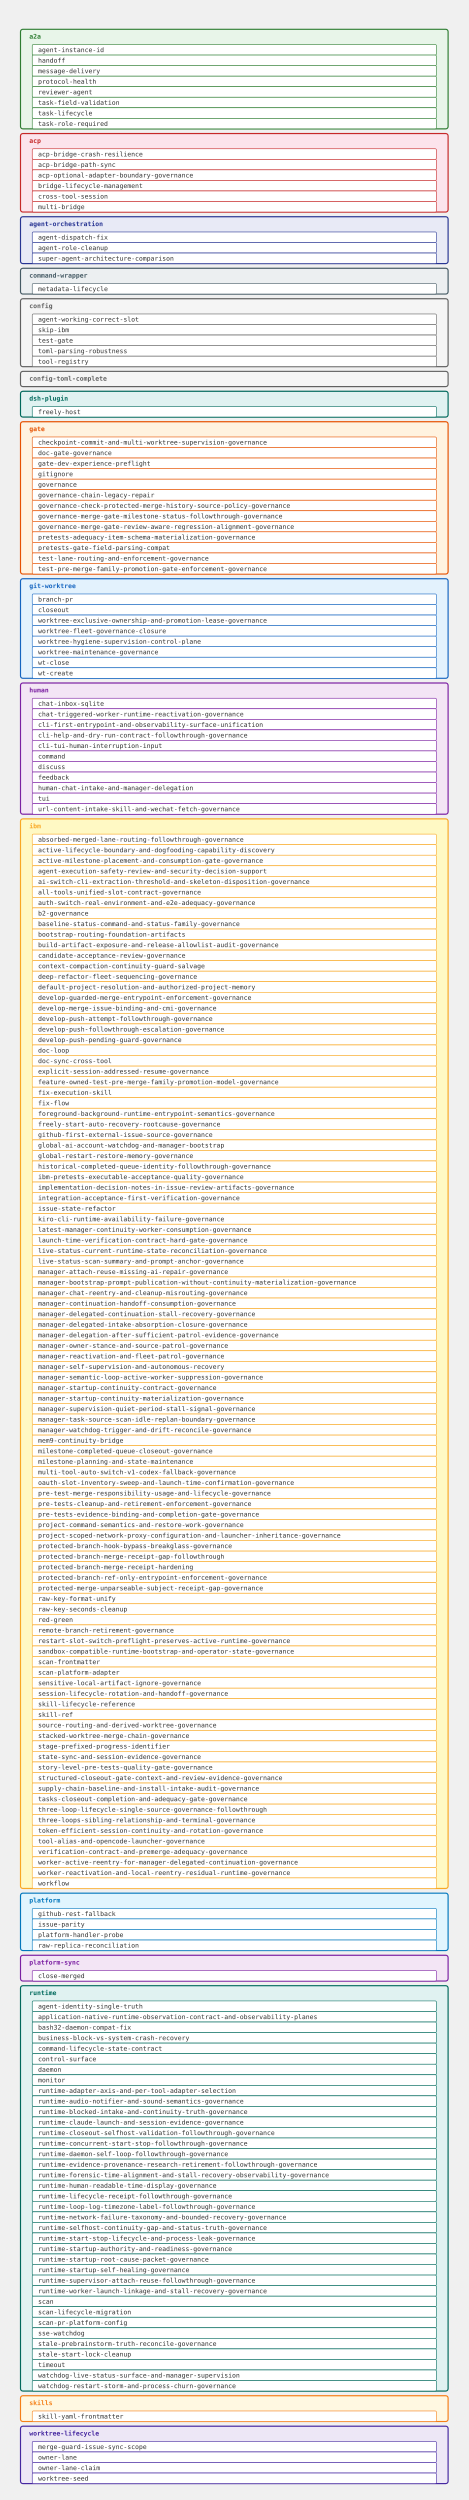
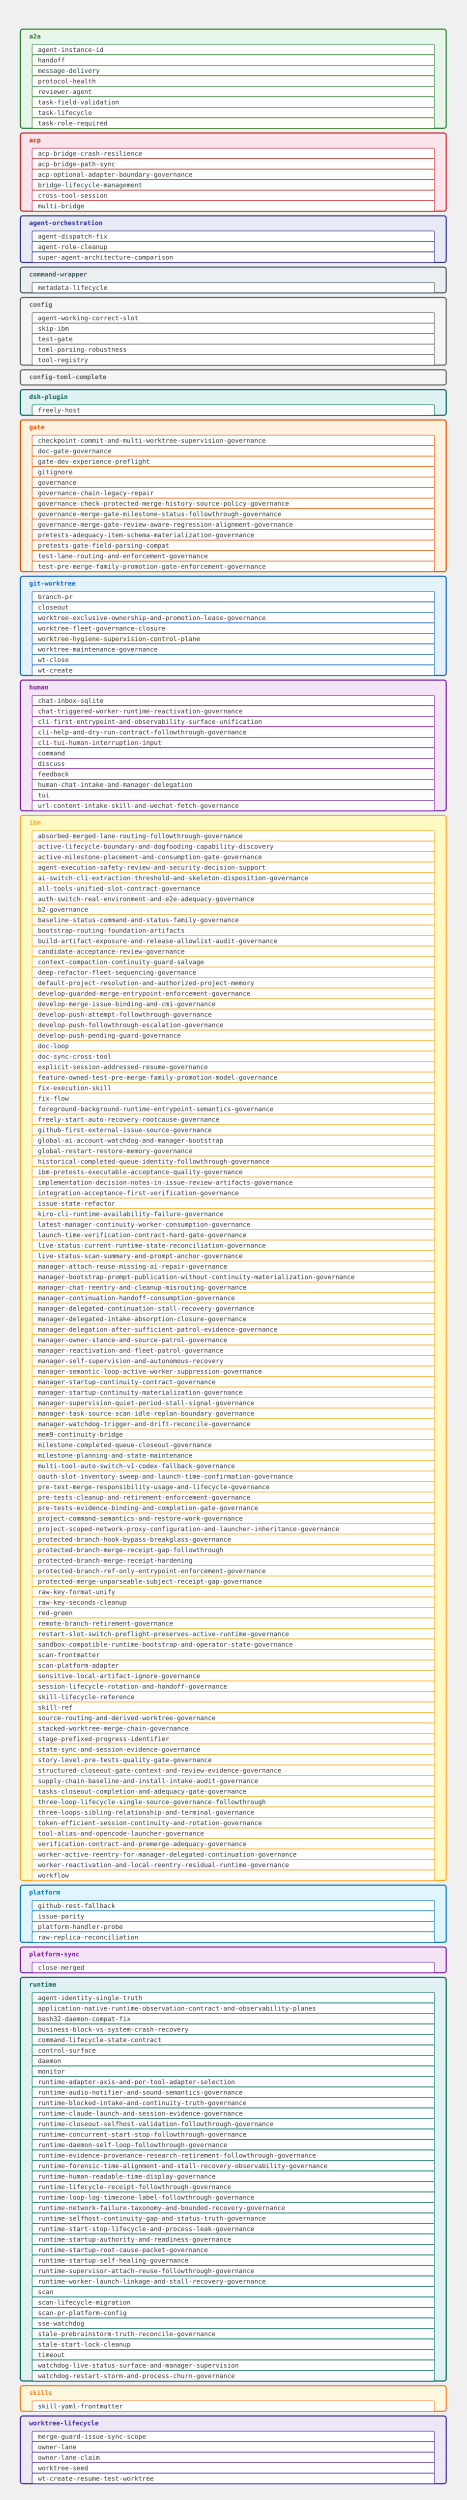
- <svg xmlns="http://www.w3.org/2000/svg" viewBox="0 0 800 4268" width="800">
+ <svg xmlns="http://www.w3.org/2000/svg" viewBox="0 0 800 4286" width="800">
  <style>text { font-family: monospace; font-size: 11px; }</style>
  <rect id="epic-a2a" x="35" y="50" width="730" height="170" fill="#e8f5e9" stroke="#2e7d32" stroke-width="2" rx="4" />
  <text x="50" y="66" font-size="14" font-weight="bold" fill="#2e7d32">a2a</text>
  <rect id="story-agent-instance-id" x="55" y="76" width="690" height="18" fill="#fff" stroke="#2e7d32" stroke-width="1" rx="2" />
  <text x="65" y="89" fill="#333">agent-instance-id</text>
  <rect id="story-handoff" x="55" y="94" width="690" height="18" fill="#fff" stroke="#2e7d32" stroke-width="1" rx="2" />
  <text x="65" y="107" fill="#333">handoff</text>
  <rect id="story-message-delivery" x="55" y="112" width="690" height="18" fill="#fff" stroke="#2e7d32" stroke-width="1" rx="2" />
  <text x="65" y="125" fill="#333">message-delivery</text>
  <rect id="story-protocol-health" x="55" y="130" width="690" height="18" fill="#fff" stroke="#2e7d32" stroke-width="1" rx="2" />
  <text x="65" y="143" fill="#333">protocol-health</text>
  <rect id="story-reviewer-agent" x="55" y="148" width="690" height="18" fill="#fff" stroke="#2e7d32" stroke-width="1" rx="2" />
  <text x="65" y="161" fill="#333">reviewer-agent</text>
  <rect id="story-task-field-validation" x="55" y="166" width="690" height="18" fill="#fff" stroke="#2e7d32" stroke-width="1" rx="2" />
  <text x="65" y="179" fill="#333">task-field-validation</text>
  <rect id="story-task-lifecycle" x="55" y="184" width="690" height="18" fill="#fff" stroke="#2e7d32" stroke-width="1" rx="2" />
  <text x="65" y="197" fill="#333">task-lifecycle</text>
  <rect id="story-task-role-required" x="55" y="202" width="690" height="18" fill="#fff" stroke="#2e7d32" stroke-width="1" rx="2" />
  <text x="65" y="215" fill="#333">task-role-required</text>
  <rect id="epic-acp" x="35" y="228" width="730" height="134" fill="#fce4ec" stroke="#c62828" stroke-width="2" rx="4" />
  <text x="50" y="244" font-size="14" font-weight="bold" fill="#c62828">acp</text>
  <rect id="story-acp-bridge-crash-resilience" x="55" y="254" width="690" height="18" fill="#fff" stroke="#c62828" stroke-width="1" rx="2" />
  <text x="65" y="267" fill="#333">acp-bridge-crash-resilience</text>
  <rect id="story-acp-bridge-path-sync" x="55" y="272" width="690" height="18" fill="#fff" stroke="#c62828" stroke-width="1" rx="2" />
  <text x="65" y="285" fill="#333">acp-bridge-path-sync</text>
  <rect id="story-acp-optional-adapter-boundary-governance" x="55" y="290" width="690" height="18" fill="#fff" stroke="#c62828" stroke-width="1" rx="2" />
  <text x="65" y="303" fill="#333">acp-optional-adapter-boundary-governance</text>
  <rect id="story-bridge-lifecycle-management" x="55" y="308" width="690" height="18" fill="#fff" stroke="#c62828" stroke-width="1" rx="2" />
  <text x="65" y="321" fill="#333">bridge-lifecycle-management</text>
  <rect id="story-cross-tool-session" x="55" y="326" width="690" height="18" fill="#fff" stroke="#c62828" stroke-width="1" rx="2" />
  <text x="65" y="339" fill="#333">cross-tool-session</text>
  <rect id="story-multi-bridge" x="55" y="344" width="690" height="18" fill="#fff" stroke="#c62828" stroke-width="1" rx="2" />
  <text x="65" y="357" fill="#333">multi-bridge</text>
  <rect id="epic-agent-orchestration" x="35" y="370" width="730" height="80" fill="#e8eaf6" stroke="#283593" stroke-width="2" rx="4" />
  <text x="50" y="386" font-size="14" font-weight="bold" fill="#283593">agent-orchestration</text>
  <rect id="story-agent-dispatch-fix" x="55" y="396" width="690" height="18" fill="#fff" stroke="#283593" stroke-width="1" rx="2" />
  <text x="65" y="409" fill="#333">agent-dispatch-fix</text>
  <rect id="story-agent-role-cleanup" x="55" y="414" width="690" height="18" fill="#fff" stroke="#283593" stroke-width="1" rx="2" />
  <text x="65" y="427" fill="#333">agent-role-cleanup</text>
  <rect id="story-super-agent-architecture-comparison" x="55" y="432" width="690" height="18" fill="#fff" stroke="#283593" stroke-width="1" rx="2" />
  <text x="65" y="445" fill="#333">super-agent-architecture-comparison</text>
  <rect id="epic-command-wrapper" x="35" y="458" width="730" height="44" fill="#eceff1" stroke="#455a64" stroke-width="2" rx="4" />
  <text x="50" y="474" font-size="14" font-weight="bold" fill="#455a64">command-wrapper</text>
  <rect id="story-metadata-lifecycle" x="55" y="484" width="690" height="18" fill="#fff" stroke="#455a64" stroke-width="1" rx="2" />
  <text x="65" y="497" fill="#333">metadata-lifecycle</text>
  <rect id="epic-config" x="35" y="510" width="730" height="116" fill="#f5f5f5" stroke="#616161" stroke-width="2" rx="4" />
  <text x="50" y="526" font-size="14" font-weight="bold" fill="#616161">config</text>
  <rect id="story-agent-working-correct-slot" x="55" y="536" width="690" height="18" fill="#fff" stroke="#616161" stroke-width="1" rx="2" />
  <text x="65" y="549" fill="#333">agent-working-correct-slot</text>
  <rect id="story-skip-ibm" x="55" y="554" width="690" height="18" fill="#fff" stroke="#616161" stroke-width="1" rx="2" />
  <text x="65" y="567" fill="#333">skip-ibm</text>
  <rect id="story-test-gate" x="55" y="572" width="690" height="18" fill="#fff" stroke="#616161" stroke-width="1" rx="2" />
  <text x="65" y="585" fill="#333">test-gate</text>
  <rect id="story-toml-parsing-robustness" x="55" y="590" width="690" height="18" fill="#fff" stroke="#616161" stroke-width="1" rx="2" />
  <text x="65" y="603" fill="#333">toml-parsing-robustness</text>
  <rect id="story-tool-registry" x="55" y="608" width="690" height="18" fill="#fff" stroke="#616161" stroke-width="1" rx="2" />
  <text x="65" y="621" fill="#333">tool-registry</text>
  <rect id="epic-config-toml-complete" x="35" y="634" width="730" height="26" fill="#f5f5f5" stroke="#616161" stroke-width="2" rx="4" />
  <text x="50" y="650" font-size="14" font-weight="bold" fill="#616161">config-toml-complete</text>
  <rect id="epic-dsh-plugin" x="35" y="668" width="730" height="44" fill="#e0f2f1" stroke="#00695c" stroke-width="2" rx="4" />
  <text x="50" y="684" font-size="14" font-weight="bold" fill="#00695c">dsh-plugin</text>
  <rect id="story-freely-host" x="55" y="694" width="690" height="18" fill="#fff" stroke="#00695c" stroke-width="1" rx="2" />
  <text x="65" y="707" fill="#333">freely-host</text>
  <rect id="epic-gate" x="35" y="720" width="730" height="260" fill="#fff3e0" stroke="#e65100" stroke-width="2" rx="4" />
  <text x="50" y="736" font-size="14" font-weight="bold" fill="#e65100">gate</text>
  <rect id="story-checkpoint-commit-and-multi-worktree-supervision-governance" x="55" y="746" width="690" height="18" fill="#fff" stroke="#e65100" stroke-width="1" rx="2" />
  <text x="65" y="759" fill="#333">checkpoint-commit-and-multi-worktree-supervision-governance</text>
  <rect id="story-doc-gate-governance" x="55" y="764" width="690" height="18" fill="#fff" stroke="#e65100" stroke-width="1" rx="2" />
  <text x="65" y="777" fill="#333">doc-gate-governance</text>
  <rect id="story-gate-dev-experience-preflight" x="55" y="782" width="690" height="18" fill="#fff" stroke="#e65100" stroke-width="1" rx="2" />
  <text x="65" y="795" fill="#333">gate-dev-experience-preflight</text>
  <rect id="story-gitignore" x="55" y="800" width="690" height="18" fill="#fff" stroke="#e65100" stroke-width="1" rx="2" />
  <text x="65" y="813" fill="#333">gitignore</text>
  <rect id="story-governance" x="55" y="818" width="690" height="18" fill="#fff" stroke="#e65100" stroke-width="1" rx="2" />
  <text x="65" y="831" fill="#333">governance</text>
  <rect id="story-governance-chain-legacy-repair" x="55" y="836" width="690" height="18" fill="#fff" stroke="#e65100" stroke-width="1" rx="2" />
  <text x="65" y="849" fill="#333">governance-chain-legacy-repair</text>
  <rect id="story-governance-check-protected-merge-history-source-policy-governance" x="55" y="854" width="690" height="18" fill="#fff" stroke="#e65100" stroke-width="1" rx="2" />
  <text x="65" y="867" fill="#333">governance-check-protected-merge-history-source-policy-governance</text>
  <rect id="story-governance-merge-gate-milestone-status-followthrough-governance" x="55" y="872" width="690" height="18" fill="#fff" stroke="#e65100" stroke-width="1" rx="2" />
  <text x="65" y="885" fill="#333">governance-merge-gate-milestone-status-followthrough-governance</text>
  <rect id="story-governance-merge-gate-review-aware-regression-alignment-governance" x="55" y="890" width="690" height="18" fill="#fff" stroke="#e65100" stroke-width="1" rx="2" />
  <text x="65" y="903" fill="#333">governance-merge-gate-review-aware-regression-alignment-governance</text>
  <rect id="story-pretests-adequacy-item-schema-materialization-governance" x="55" y="908" width="690" height="18" fill="#fff" stroke="#e65100" stroke-width="1" rx="2" />
  <text x="65" y="921" fill="#333">pretests-adequacy-item-schema-materialization-governance</text>
  <rect id="story-pretests-gate-field-parsing-compat" x="55" y="926" width="690" height="18" fill="#fff" stroke="#e65100" stroke-width="1" rx="2" />
  <text x="65" y="939" fill="#333">pretests-gate-field-parsing-compat</text>
  <rect id="story-test-lane-routing-and-enforcement-governance" x="55" y="944" width="690" height="18" fill="#fff" stroke="#e65100" stroke-width="1" rx="2" />
  <text x="65" y="957" fill="#333">test-lane-routing-and-enforcement-governance</text>
  <rect id="story-test-pre-merge-family-promotion-gate-enforcement-governance" x="55" y="962" width="690" height="18" fill="#fff" stroke="#e65100" stroke-width="1" rx="2" />
  <text x="65" y="975" fill="#333">test-pre-merge-family-promotion-gate-enforcement-governance</text>
  <rect id="epic-git-worktree" x="35" y="988" width="730" height="170" fill="#e3f2fd" stroke="#1565c0" stroke-width="2" rx="4" />
  <text x="50" y="1004" font-size="14" font-weight="bold" fill="#1565c0">git-worktree</text>
  <rect id="story-branch-pr" x="55" y="1014" width="690" height="18" fill="#fff" stroke="#1565c0" stroke-width="1" rx="2" />
  <text x="65" y="1027" fill="#333">branch-pr</text>
  <rect id="story-closeout" x="55" y="1032" width="690" height="18" fill="#fff" stroke="#1565c0" stroke-width="1" rx="2" />
  <text x="65" y="1045" fill="#333">closeout</text>
  <rect id="story-worktree-exclusive-ownership-and-promotion-lease-governance" x="55" y="1050" width="690" height="18" fill="#fff" stroke="#1565c0" stroke-width="1" rx="2" />
  <text x="65" y="1063" fill="#333">worktree-exclusive-ownership-and-promotion-lease-governance</text>
  <rect id="story-worktree-fleet-governance-closure" x="55" y="1068" width="690" height="18" fill="#fff" stroke="#1565c0" stroke-width="1" rx="2" />
  <text x="65" y="1081" fill="#333">worktree-fleet-governance-closure</text>
  <rect id="story-worktree-hygiene-supervision-control-plane" x="55" y="1086" width="690" height="18" fill="#fff" stroke="#1565c0" stroke-width="1" rx="2" />
  <text x="65" y="1099" fill="#333">worktree-hygiene-supervision-control-plane</text>
  <rect id="story-worktree-maintenance-governance" x="55" y="1104" width="690" height="18" fill="#fff" stroke="#1565c0" stroke-width="1" rx="2" />
  <text x="65" y="1117" fill="#333">worktree-maintenance-governance</text>
  <rect id="story-wt-close" x="55" y="1122" width="690" height="18" fill="#fff" stroke="#1565c0" stroke-width="1" rx="2" />
  <text x="65" y="1135" fill="#333">wt-close</text>
  <rect id="story-wt-create" x="55" y="1140" width="690" height="18" fill="#fff" stroke="#1565c0" stroke-width="1" rx="2" />
  <text x="65" y="1153" fill="#333">wt-create</text>
  <rect id="epic-human" x="35" y="1166" width="730" height="224" fill="#f3e5f5" stroke="#7b1fa2" stroke-width="2" rx="4" />
  <text x="50" y="1182" font-size="14" font-weight="bold" fill="#7b1fa2">human</text>
  <rect id="story-chat-inbox-sqlite" x="55" y="1192" width="690" height="18" fill="#fff" stroke="#7b1fa2" stroke-width="1" rx="2" />
  <text x="65" y="1205" fill="#333">chat-inbox-sqlite</text>
  <rect id="story-chat-triggered-worker-runtime-reactivation-governance" x="55" y="1210" width="690" height="18" fill="#fff" stroke="#7b1fa2" stroke-width="1" rx="2" />
  <text x="65" y="1223" fill="#333">chat-triggered-worker-runtime-reactivation-governance</text>
  <rect id="story-cli-first-entrypoint-and-observability-surface-unification" x="55" y="1228" width="690" height="18" fill="#fff" stroke="#7b1fa2" stroke-width="1" rx="2" />
  <text x="65" y="1241" fill="#333">cli-first-entrypoint-and-observability-surface-unification</text>
  <rect id="story-cli-help-and-dry-run-contract-followthrough-governance" x="55" y="1246" width="690" height="18" fill="#fff" stroke="#7b1fa2" stroke-width="1" rx="2" />
  <text x="65" y="1259" fill="#333">cli-help-and-dry-run-contract-followthrough-governance</text>
  <rect id="story-cli-tui-human-interruption-input" x="55" y="1264" width="690" height="18" fill="#fff" stroke="#7b1fa2" stroke-width="1" rx="2" />
  <text x="65" y="1277" fill="#333">cli-tui-human-interruption-input</text>
  <rect id="story-command" x="55" y="1282" width="690" height="18" fill="#fff" stroke="#7b1fa2" stroke-width="1" rx="2" />
  <text x="65" y="1295" fill="#333">command</text>
  <rect id="story-discuss" x="55" y="1300" width="690" height="18" fill="#fff" stroke="#7b1fa2" stroke-width="1" rx="2" />
  <text x="65" y="1313" fill="#333">discuss</text>
  <rect id="story-feedback" x="55" y="1318" width="690" height="18" fill="#fff" stroke="#7b1fa2" stroke-width="1" rx="2" />
  <text x="65" y="1331" fill="#333">feedback</text>
  <rect id="story-human-chat-intake-and-manager-delegation" x="55" y="1336" width="690" height="18" fill="#fff" stroke="#7b1fa2" stroke-width="1" rx="2" />
  <text x="65" y="1349" fill="#333">human-chat-intake-and-manager-delegation</text>
  <rect id="story-tui" x="55" y="1354" width="690" height="18" fill="#fff" stroke="#7b1fa2" stroke-width="1" rx="2" />
  <text x="65" y="1367" fill="#333">tui</text>
  <rect id="story-url-content-intake-skill-and-wechat-fetch-governance" x="55" y="1372" width="690" height="18" fill="#fff" stroke="#7b1fa2" stroke-width="1" rx="2" />
  <text x="65" y="1385" fill="#333">url-content-intake-skill-and-wechat-fetch-governance</text>
  <rect id="epic-ibm" x="35" y="1398" width="730" height="1826" fill="#fff9c4" stroke="#f9a825" stroke-width="2" rx="4" />
  <text x="50" y="1414" font-size="14" font-weight="bold" fill="#f9a825">ibm</text>
  <rect id="story-absorbed-merged-lane-routing-followthrough-governance" x="55" y="1424" width="690" height="18" fill="#fff" stroke="#f9a825" stroke-width="1" rx="2" />
  <text x="65" y="1437" fill="#333">absorbed-merged-lane-routing-followthrough-governance</text>
  <rect id="story-active-lifecycle-boundary-and-dogfooding-capability-discovery" x="55" y="1442" width="690" height="18" fill="#fff" stroke="#f9a825" stroke-width="1" rx="2" />
  <text x="65" y="1455" fill="#333">active-lifecycle-boundary-and-dogfooding-capability-discovery</text>
  <rect id="story-active-milestone-placement-and-consumption-gate-governance" x="55" y="1460" width="690" height="18" fill="#fff" stroke="#f9a825" stroke-width="1" rx="2" />
  <text x="65" y="1473" fill="#333">active-milestone-placement-and-consumption-gate-governance</text>
  <rect id="story-agent-execution-safety-review-and-security-decision-support" x="55" y="1478" width="690" height="18" fill="#fff" stroke="#f9a825" stroke-width="1" rx="2" />
  <text x="65" y="1491" fill="#333">agent-execution-safety-review-and-security-decision-support</text>
  <rect id="story-ai-switch-cli-extraction-threshold-and-skeleton-disposition-governance" x="55" y="1496" width="690" height="18" fill="#fff" stroke="#f9a825" stroke-width="1" rx="2" />
  <text x="65" y="1509" fill="#333">ai-switch-cli-extraction-threshold-and-skeleton-disposition-governance</text>
  <rect id="story-all-tools-unified-slot-contract-governance" x="55" y="1514" width="690" height="18" fill="#fff" stroke="#f9a825" stroke-width="1" rx="2" />
  <text x="65" y="1527" fill="#333">all-tools-unified-slot-contract-governance</text>
  <rect id="story-auth-switch-real-environment-and-e2e-adequacy-governance" x="55" y="1532" width="690" height="18" fill="#fff" stroke="#f9a825" stroke-width="1" rx="2" />
  <text x="65" y="1545" fill="#333">auth-switch-real-environment-and-e2e-adequacy-governance</text>
  <rect id="story-b2-governance" x="55" y="1550" width="690" height="18" fill="#fff" stroke="#f9a825" stroke-width="1" rx="2" />
  <text x="65" y="1563" fill="#333">b2-governance</text>
  <rect id="story-baseline-status-command-and-status-family-governance" x="55" y="1568" width="690" height="18" fill="#fff" stroke="#f9a825" stroke-width="1" rx="2" />
  <text x="65" y="1581" fill="#333">baseline-status-command-and-status-family-governance</text>
  <rect id="story-bootstrap-routing-foundation-artifacts" x="55" y="1586" width="690" height="18" fill="#fff" stroke="#f9a825" stroke-width="1" rx="2" />
  <text x="65" y="1599" fill="#333">bootstrap-routing-foundation-artifacts</text>
  <rect id="story-build-artifact-exposure-and-release-allowlist-audit-governance" x="55" y="1604" width="690" height="18" fill="#fff" stroke="#f9a825" stroke-width="1" rx="2" />
  <text x="65" y="1617" fill="#333">build-artifact-exposure-and-release-allowlist-audit-governance</text>
  <rect id="story-candidate-acceptance-review-governance" x="55" y="1622" width="690" height="18" fill="#fff" stroke="#f9a825" stroke-width="1" rx="2" />
  <text x="65" y="1635" fill="#333">candidate-acceptance-review-governance</text>
  <rect id="story-context-compaction-continuity-guard-salvage" x="55" y="1640" width="690" height="18" fill="#fff" stroke="#f9a825" stroke-width="1" rx="2" />
  <text x="65" y="1653" fill="#333">context-compaction-continuity-guard-salvage</text>
  <rect id="story-deep-refactor-fleet-sequencing-governance" x="55" y="1658" width="690" height="18" fill="#fff" stroke="#f9a825" stroke-width="1" rx="2" />
  <text x="65" y="1671" fill="#333">deep-refactor-fleet-sequencing-governance</text>
  <rect id="story-default-project-resolution-and-authorized-project-memory" x="55" y="1676" width="690" height="18" fill="#fff" stroke="#f9a825" stroke-width="1" rx="2" />
  <text x="65" y="1689" fill="#333">default-project-resolution-and-authorized-project-memory</text>
  <rect id="story-develop-guarded-merge-entrypoint-enforcement-governance" x="55" y="1694" width="690" height="18" fill="#fff" stroke="#f9a825" stroke-width="1" rx="2" />
  <text x="65" y="1707" fill="#333">develop-guarded-merge-entrypoint-enforcement-governance</text>
  <rect id="story-develop-merge-issue-binding-and-cmi-governance" x="55" y="1712" width="690" height="18" fill="#fff" stroke="#f9a825" stroke-width="1" rx="2" />
  <text x="65" y="1725" fill="#333">develop-merge-issue-binding-and-cmi-governance</text>
  <rect id="story-develop-push-attempt-followthrough-governance" x="55" y="1730" width="690" height="18" fill="#fff" stroke="#f9a825" stroke-width="1" rx="2" />
  <text x="65" y="1743" fill="#333">develop-push-attempt-followthrough-governance</text>
  <rect id="story-develop-push-followthrough-escalation-governance" x="55" y="1748" width="690" height="18" fill="#fff" stroke="#f9a825" stroke-width="1" rx="2" />
  <text x="65" y="1761" fill="#333">develop-push-followthrough-escalation-governance</text>
  <rect id="story-develop-push-pending-guard-governance" x="55" y="1766" width="690" height="18" fill="#fff" stroke="#f9a825" stroke-width="1" rx="2" />
  <text x="65" y="1779" fill="#333">develop-push-pending-guard-governance</text>
  <rect id="story-doc-loop" x="55" y="1784" width="690" height="18" fill="#fff" stroke="#f9a825" stroke-width="1" rx="2" />
  <text x="65" y="1797" fill="#333">doc-loop</text>
  <rect id="story-doc-sync-cross-tool" x="55" y="1802" width="690" height="18" fill="#fff" stroke="#f9a825" stroke-width="1" rx="2" />
  <text x="65" y="1815" fill="#333">doc-sync-cross-tool</text>
  <rect id="story-explicit-session-addressed-resume-governance" x="55" y="1820" width="690" height="18" fill="#fff" stroke="#f9a825" stroke-width="1" rx="2" />
  <text x="65" y="1833" fill="#333">explicit-session-addressed-resume-governance</text>
  <rect id="story-feature-owned-test-pre-merge-family-promotion-model-governance" x="55" y="1838" width="690" height="18" fill="#fff" stroke="#f9a825" stroke-width="1" rx="2" />
  <text x="65" y="1851" fill="#333">feature-owned-test-pre-merge-family-promotion-model-governance</text>
  <rect id="story-fix-execution-skill" x="55" y="1856" width="690" height="18" fill="#fff" stroke="#f9a825" stroke-width="1" rx="2" />
  <text x="65" y="1869" fill="#333">fix-execution-skill</text>
  <rect id="story-fix-flow" x="55" y="1874" width="690" height="18" fill="#fff" stroke="#f9a825" stroke-width="1" rx="2" />
  <text x="65" y="1887" fill="#333">fix-flow</text>
  <rect id="story-foreground-background-runtime-entrypoint-semantics-governance" x="55" y="1892" width="690" height="18" fill="#fff" stroke="#f9a825" stroke-width="1" rx="2" />
  <text x="65" y="1905" fill="#333">foreground-background-runtime-entrypoint-semantics-governance</text>
  <rect id="story-freely-start-auto-recovery-rootcause-governance" x="55" y="1910" width="690" height="18" fill="#fff" stroke="#f9a825" stroke-width="1" rx="2" />
  <text x="65" y="1923" fill="#333">freely-start-auto-recovery-rootcause-governance</text>
  <rect id="story-github-first-external-issue-source-governance" x="55" y="1928" width="690" height="18" fill="#fff" stroke="#f9a825" stroke-width="1" rx="2" />
  <text x="65" y="1941" fill="#333">github-first-external-issue-source-governance</text>
  <rect id="story-global-ai-account-watchdog-and-manager-bootstrap" x="55" y="1946" width="690" height="18" fill="#fff" stroke="#f9a825" stroke-width="1" rx="2" />
  <text x="65" y="1959" fill="#333">global-ai-account-watchdog-and-manager-bootstrap</text>
  <rect id="story-global-restart-restore-memory-governance" x="55" y="1964" width="690" height="18" fill="#fff" stroke="#f9a825" stroke-width="1" rx="2" />
  <text x="65" y="1977" fill="#333">global-restart-restore-memory-governance</text>
  <rect id="story-historical-completed-queue-identity-followthrough-governance" x="55" y="1982" width="690" height="18" fill="#fff" stroke="#f9a825" stroke-width="1" rx="2" />
  <text x="65" y="1995" fill="#333">historical-completed-queue-identity-followthrough-governance</text>
  <rect id="story-ibm-pretests-executable-acceptance-quality-governance" x="55" y="2000" width="690" height="18" fill="#fff" stroke="#f9a825" stroke-width="1" rx="2" />
  <text x="65" y="2013" fill="#333">ibm-pretests-executable-acceptance-quality-governance</text>
  <rect id="story-implementation-decision-notes-in-issue-review-artifacts-governance" x="55" y="2018" width="690" height="18" fill="#fff" stroke="#f9a825" stroke-width="1" rx="2" />
  <text x="65" y="2031" fill="#333">implementation-decision-notes-in-issue-review-artifacts-governance</text>
  <rect id="story-integration-acceptance-first-verification-governance" x="55" y="2036" width="690" height="18" fill="#fff" stroke="#f9a825" stroke-width="1" rx="2" />
  <text x="65" y="2049" fill="#333">integration-acceptance-first-verification-governance</text>
  <rect id="story-issue-state-refactor" x="55" y="2054" width="690" height="18" fill="#fff" stroke="#f9a825" stroke-width="1" rx="2" />
  <text x="65" y="2067" fill="#333">issue-state-refactor</text>
  <rect id="story-kiro-cli-runtime-availability-failure-governance" x="55" y="2072" width="690" height="18" fill="#fff" stroke="#f9a825" stroke-width="1" rx="2" />
  <text x="65" y="2085" fill="#333">kiro-cli-runtime-availability-failure-governance</text>
  <rect id="story-latest-manager-continuity-worker-consumption-governance" x="55" y="2090" width="690" height="18" fill="#fff" stroke="#f9a825" stroke-width="1" rx="2" />
  <text x="65" y="2103" fill="#333">latest-manager-continuity-worker-consumption-governance</text>
  <rect id="story-launch-time-verification-contract-hard-gate-governance" x="55" y="2108" width="690" height="18" fill="#fff" stroke="#f9a825" stroke-width="1" rx="2" />
  <text x="65" y="2121" fill="#333">launch-time-verification-contract-hard-gate-governance</text>
  <rect id="story-live-status-current-runtime-state-reconciliation-governance" x="55" y="2126" width="690" height="18" fill="#fff" stroke="#f9a825" stroke-width="1" rx="2" />
  <text x="65" y="2139" fill="#333">live-status-current-runtime-state-reconciliation-governance</text>
  <rect id="story-live-status-scan-summary-and-prompt-anchor-governance" x="55" y="2144" width="690" height="18" fill="#fff" stroke="#f9a825" stroke-width="1" rx="2" />
  <text x="65" y="2157" fill="#333">live-status-scan-summary-and-prompt-anchor-governance</text>
  <rect id="story-manager-attach-reuse-missing-ai-repair-governance" x="55" y="2162" width="690" height="18" fill="#fff" stroke="#f9a825" stroke-width="1" rx="2" />
  <text x="65" y="2175" fill="#333">manager-attach-reuse-missing-ai-repair-governance</text>
  <rect id="story-manager-bootstrap-prompt-publication-without-continuity-materialization-governance" x="55" y="2180" width="690" height="18" fill="#fff" stroke="#f9a825" stroke-width="1" rx="2" />
  <text x="65" y="2193" fill="#333">manager-bootstrap-prompt-publication-without-continuity-materialization-governance</text>
  <rect id="story-manager-chat-reentry-and-cleanup-misrouting-governance" x="55" y="2198" width="690" height="18" fill="#fff" stroke="#f9a825" stroke-width="1" rx="2" />
  <text x="65" y="2211" fill="#333">manager-chat-reentry-and-cleanup-misrouting-governance</text>
  <rect id="story-manager-continuation-handoff-consumption-governance" x="55" y="2216" width="690" height="18" fill="#fff" stroke="#f9a825" stroke-width="1" rx="2" />
  <text x="65" y="2229" fill="#333">manager-continuation-handoff-consumption-governance</text>
  <rect id="story-manager-delegated-continuation-stall-recovery-governance" x="55" y="2234" width="690" height="18" fill="#fff" stroke="#f9a825" stroke-width="1" rx="2" />
  <text x="65" y="2247" fill="#333">manager-delegated-continuation-stall-recovery-governance</text>
  <rect id="story-manager-delegated-intake-absorption-closure-governance" x="55" y="2252" width="690" height="18" fill="#fff" stroke="#f9a825" stroke-width="1" rx="2" />
  <text x="65" y="2265" fill="#333">manager-delegated-intake-absorption-closure-governance</text>
  <rect id="story-manager-delegation-after-sufficient-patrol-evidence-governance" x="55" y="2270" width="690" height="18" fill="#fff" stroke="#f9a825" stroke-width="1" rx="2" />
  <text x="65" y="2283" fill="#333">manager-delegation-after-sufficient-patrol-evidence-governance</text>
  <rect id="story-manager-owner-stance-and-source-patrol-governance" x="55" y="2288" width="690" height="18" fill="#fff" stroke="#f9a825" stroke-width="1" rx="2" />
  <text x="65" y="2301" fill="#333">manager-owner-stance-and-source-patrol-governance</text>
  <rect id="story-manager-reactivation-and-fleet-patrol-governance" x="55" y="2306" width="690" height="18" fill="#fff" stroke="#f9a825" stroke-width="1" rx="2" />
  <text x="65" y="2319" fill="#333">manager-reactivation-and-fleet-patrol-governance</text>
  <rect id="story-manager-self-supervision-and-autonomous-recovery" x="55" y="2324" width="690" height="18" fill="#fff" stroke="#f9a825" stroke-width="1" rx="2" />
  <text x="65" y="2337" fill="#333">manager-self-supervision-and-autonomous-recovery</text>
  <rect id="story-manager-semantic-loop-active-worker-suppression-governance" x="55" y="2342" width="690" height="18" fill="#fff" stroke="#f9a825" stroke-width="1" rx="2" />
  <text x="65" y="2355" fill="#333">manager-semantic-loop-active-worker-suppression-governance</text>
  <rect id="story-manager-startup-continuity-contract-governance" x="55" y="2360" width="690" height="18" fill="#fff" stroke="#f9a825" stroke-width="1" rx="2" />
  <text x="65" y="2373" fill="#333">manager-startup-continuity-contract-governance</text>
  <rect id="story-manager-startup-continuity-materialization-governance" x="55" y="2378" width="690" height="18" fill="#fff" stroke="#f9a825" stroke-width="1" rx="2" />
  <text x="65" y="2391" fill="#333">manager-startup-continuity-materialization-governance</text>
  <rect id="story-manager-supervision-quiet-period-stall-signal-governance" x="55" y="2396" width="690" height="18" fill="#fff" stroke="#f9a825" stroke-width="1" rx="2" />
  <text x="65" y="2409" fill="#333">manager-supervision-quiet-period-stall-signal-governance</text>
  <rect id="story-manager-task-source-scan-idle-replan-boundary-governance" x="55" y="2414" width="690" height="18" fill="#fff" stroke="#f9a825" stroke-width="1" rx="2" />
  <text x="65" y="2427" fill="#333">manager-task-source-scan-idle-replan-boundary-governance</text>
  <rect id="story-manager-watchdog-trigger-and-drift-reconcile-governance" x="55" y="2432" width="690" height="18" fill="#fff" stroke="#f9a825" stroke-width="1" rx="2" />
  <text x="65" y="2445" fill="#333">manager-watchdog-trigger-and-drift-reconcile-governance</text>
  <rect id="story-mem9-continuity-bridge" x="55" y="2450" width="690" height="18" fill="#fff" stroke="#f9a825" stroke-width="1" rx="2" />
  <text x="65" y="2463" fill="#333">mem9-continuity-bridge</text>
  <rect id="story-milestone-completed-queue-closeout-governance" x="55" y="2468" width="690" height="18" fill="#fff" stroke="#f9a825" stroke-width="1" rx="2" />
  <text x="65" y="2481" fill="#333">milestone-completed-queue-closeout-governance</text>
  <rect id="story-milestone-planning-and-state-maintenance" x="55" y="2486" width="690" height="18" fill="#fff" stroke="#f9a825" stroke-width="1" rx="2" />
  <text x="65" y="2499" fill="#333">milestone-planning-and-state-maintenance</text>
  <rect id="story-multi-tool-auto-switch-v1-codex-fallback-governance" x="55" y="2504" width="690" height="18" fill="#fff" stroke="#f9a825" stroke-width="1" rx="2" />
  <text x="65" y="2517" fill="#333">multi-tool-auto-switch-v1-codex-fallback-governance</text>
  <rect id="story-oauth-slot-inventory-sweep-and-launch-time-confirmation-governance" x="55" y="2522" width="690" height="18" fill="#fff" stroke="#f9a825" stroke-width="1" rx="2" />
  <text x="65" y="2535" fill="#333">oauth-slot-inventory-sweep-and-launch-time-confirmation-governance</text>
  <rect id="story-pre-test-merge-responsibility-usage-and-lifecycle-governance" x="55" y="2540" width="690" height="18" fill="#fff" stroke="#f9a825" stroke-width="1" rx="2" />
  <text x="65" y="2553" fill="#333">pre-test-merge-responsibility-usage-and-lifecycle-governance</text>
  <rect id="story-pre-tests-cleanup-and-retirement-enforcement-governance" x="55" y="2558" width="690" height="18" fill="#fff" stroke="#f9a825" stroke-width="1" rx="2" />
  <text x="65" y="2571" fill="#333">pre-tests-cleanup-and-retirement-enforcement-governance</text>
  <rect id="story-pre-tests-evidence-binding-and-completion-gate-governance" x="55" y="2576" width="690" height="18" fill="#fff" stroke="#f9a825" stroke-width="1" rx="2" />
  <text x="65" y="2589" fill="#333">pre-tests-evidence-binding-and-completion-gate-governance</text>
  <rect id="story-project-command-semantics-and-restore-work-governance" x="55" y="2594" width="690" height="18" fill="#fff" stroke="#f9a825" stroke-width="1" rx="2" />
  <text x="65" y="2607" fill="#333">project-command-semantics-and-restore-work-governance</text>
  <rect id="story-project-scoped-network-proxy-configuration-and-launcher-inheritance-governance" x="55" y="2612" width="690" height="18" fill="#fff" stroke="#f9a825" stroke-width="1" rx="2" />
  <text x="65" y="2625" fill="#333">project-scoped-network-proxy-configuration-and-launcher-inheritance-governance</text>
  <rect id="story-protected-branch-hook-bypass-breakglass-governance" x="55" y="2630" width="690" height="18" fill="#fff" stroke="#f9a825" stroke-width="1" rx="2" />
  <text x="65" y="2643" fill="#333">protected-branch-hook-bypass-breakglass-governance</text>
  <rect id="story-protected-branch-merge-receipt-gap-followthrough" x="55" y="2648" width="690" height="18" fill="#fff" stroke="#f9a825" stroke-width="1" rx="2" />
  <text x="65" y="2661" fill="#333">protected-branch-merge-receipt-gap-followthrough</text>
  <rect id="story-protected-branch-merge-receipt-hardening" x="55" y="2666" width="690" height="18" fill="#fff" stroke="#f9a825" stroke-width="1" rx="2" />
  <text x="65" y="2679" fill="#333">protected-branch-merge-receipt-hardening</text>
  <rect id="story-protected-branch-ref-only-entrypoint-enforcement-governance" x="55" y="2684" width="690" height="18" fill="#fff" stroke="#f9a825" stroke-width="1" rx="2" />
  <text x="65" y="2697" fill="#333">protected-branch-ref-only-entrypoint-enforcement-governance</text>
  <rect id="story-protected-merge-unparseable-subject-receipt-gap-governance" x="55" y="2702" width="690" height="18" fill="#fff" stroke="#f9a825" stroke-width="1" rx="2" />
  <text x="65" y="2715" fill="#333">protected-merge-unparseable-subject-receipt-gap-governance</text>
  <rect id="story-raw-key-format-unify" x="55" y="2720" width="690" height="18" fill="#fff" stroke="#f9a825" stroke-width="1" rx="2" />
  <text x="65" y="2733" fill="#333">raw-key-format-unify</text>
  <rect id="story-raw-key-seconds-cleanup" x="55" y="2738" width="690" height="18" fill="#fff" stroke="#f9a825" stroke-width="1" rx="2" />
  <text x="65" y="2751" fill="#333">raw-key-seconds-cleanup</text>
  <rect id="story-red-green" x="55" y="2756" width="690" height="18" fill="#fff" stroke="#f9a825" stroke-width="1" rx="2" />
  <text x="65" y="2769" fill="#333">red-green</text>
  <rect id="story-remote-branch-retirement-governance" x="55" y="2774" width="690" height="18" fill="#fff" stroke="#f9a825" stroke-width="1" rx="2" />
  <text x="65" y="2787" fill="#333">remote-branch-retirement-governance</text>
  <rect id="story-restart-slot-switch-preflight-preserves-active-runtime-governance" x="55" y="2792" width="690" height="18" fill="#fff" stroke="#f9a825" stroke-width="1" rx="2" />
  <text x="65" y="2805" fill="#333">restart-slot-switch-preflight-preserves-active-runtime-governance</text>
  <rect id="story-sandbox-compatible-runtime-bootstrap-and-operator-state-governance" x="55" y="2810" width="690" height="18" fill="#fff" stroke="#f9a825" stroke-width="1" rx="2" />
  <text x="65" y="2823" fill="#333">sandbox-compatible-runtime-bootstrap-and-operator-state-governance</text>
  <rect id="story-scan-frontmatter" x="55" y="2828" width="690" height="18" fill="#fff" stroke="#f9a825" stroke-width="1" rx="2" />
  <text x="65" y="2841" fill="#333">scan-frontmatter</text>
  <rect id="story-scan-platform-adapter" x="55" y="2846" width="690" height="18" fill="#fff" stroke="#f9a825" stroke-width="1" rx="2" />
  <text x="65" y="2859" fill="#333">scan-platform-adapter</text>
  <rect id="story-sensitive-local-artifact-ignore-governance" x="55" y="2864" width="690" height="18" fill="#fff" stroke="#f9a825" stroke-width="1" rx="2" />
  <text x="65" y="2877" fill="#333">sensitive-local-artifact-ignore-governance</text>
  <rect id="story-session-lifecycle-rotation-and-handoff-governance" x="55" y="2882" width="690" height="18" fill="#fff" stroke="#f9a825" stroke-width="1" rx="2" />
  <text x="65" y="2895" fill="#333">session-lifecycle-rotation-and-handoff-governance</text>
  <rect id="story-skill-lifecycle-reference" x="55" y="2900" width="690" height="18" fill="#fff" stroke="#f9a825" stroke-width="1" rx="2" />
  <text x="65" y="2913" fill="#333">skill-lifecycle-reference</text>
  <rect id="story-skill-ref" x="55" y="2918" width="690" height="18" fill="#fff" stroke="#f9a825" stroke-width="1" rx="2" />
  <text x="65" y="2931" fill="#333">skill-ref</text>
  <rect id="story-source-routing-and-derived-worktree-governance" x="55" y="2936" width="690" height="18" fill="#fff" stroke="#f9a825" stroke-width="1" rx="2" />
  <text x="65" y="2949" fill="#333">source-routing-and-derived-worktree-governance</text>
  <rect id="story-stacked-worktree-merge-chain-governance" x="55" y="2954" width="690" height="18" fill="#fff" stroke="#f9a825" stroke-width="1" rx="2" />
  <text x="65" y="2967" fill="#333">stacked-worktree-merge-chain-governance</text>
  <rect id="story-stage-prefixed-progress-identifier" x="55" y="2972" width="690" height="18" fill="#fff" stroke="#f9a825" stroke-width="1" rx="2" />
  <text x="65" y="2985" fill="#333">stage-prefixed-progress-identifier</text>
  <rect id="story-state-sync-and-session-evidence-governance" x="55" y="2990" width="690" height="18" fill="#fff" stroke="#f9a825" stroke-width="1" rx="2" />
  <text x="65" y="3003" fill="#333">state-sync-and-session-evidence-governance</text>
  <rect id="story-story-level-pre-tests-quality-gate-governance" x="55" y="3008" width="690" height="18" fill="#fff" stroke="#f9a825" stroke-width="1" rx="2" />
  <text x="65" y="3021" fill="#333">story-level-pre-tests-quality-gate-governance</text>
  <rect id="story-structured-closeout-gate-context-and-review-evidence-governance" x="55" y="3026" width="690" height="18" fill="#fff" stroke="#f9a825" stroke-width="1" rx="2" />
  <text x="65" y="3039" fill="#333">structured-closeout-gate-context-and-review-evidence-governance</text>
  <rect id="story-supply-chain-baseline-and-install-intake-audit-governance" x="55" y="3044" width="690" height="18" fill="#fff" stroke="#f9a825" stroke-width="1" rx="2" />
  <text x="65" y="3057" fill="#333">supply-chain-baseline-and-install-intake-audit-governance</text>
  <rect id="story-tasks-closeout-completion-and-adequacy-gate-governance" x="55" y="3062" width="690" height="18" fill="#fff" stroke="#f9a825" stroke-width="1" rx="2" />
  <text x="65" y="3075" fill="#333">tasks-closeout-completion-and-adequacy-gate-governance</text>
  <rect id="story-three-loop-lifecycle-single-source-governance-followthrough" x="55" y="3080" width="690" height="18" fill="#fff" stroke="#f9a825" stroke-width="1" rx="2" />
  <text x="65" y="3093" fill="#333">three-loop-lifecycle-single-source-governance-followthrough</text>
  <rect id="story-three-loops-sibling-relationship-and-terminal-governance" x="55" y="3098" width="690" height="18" fill="#fff" stroke="#f9a825" stroke-width="1" rx="2" />
  <text x="65" y="3111" fill="#333">three-loops-sibling-relationship-and-terminal-governance</text>
  <rect id="story-token-efficient-session-continuity-and-rotation-governance" x="55" y="3116" width="690" height="18" fill="#fff" stroke="#f9a825" stroke-width="1" rx="2" />
  <text x="65" y="3129" fill="#333">token-efficient-session-continuity-and-rotation-governance</text>
  <rect id="story-tool-alias-and-opencode-launcher-governance" x="55" y="3134" width="690" height="18" fill="#fff" stroke="#f9a825" stroke-width="1" rx="2" />
  <text x="65" y="3147" fill="#333">tool-alias-and-opencode-launcher-governance</text>
  <rect id="story-verification-contract-and-premerge-adequacy-governance" x="55" y="3152" width="690" height="18" fill="#fff" stroke="#f9a825" stroke-width="1" rx="2" />
  <text x="65" y="3165" fill="#333">verification-contract-and-premerge-adequacy-governance</text>
  <rect id="story-worker-active-reentry-for-manager-delegated-continuation-governance" x="55" y="3170" width="690" height="18" fill="#fff" stroke="#f9a825" stroke-width="1" rx="2" />
  <text x="65" y="3183" fill="#333">worker-active-reentry-for-manager-delegated-continuation-governance</text>
  <rect id="story-worker-reactivation-and-local-reentry-residual-runtime-governance" x="55" y="3188" width="690" height="18" fill="#fff" stroke="#f9a825" stroke-width="1" rx="2" />
  <text x="65" y="3201" fill="#333">worker-reactivation-and-local-reentry-residual-runtime-governance</text>
  <rect id="story-workflow" x="55" y="3206" width="690" height="18" fill="#fff" stroke="#f9a825" stroke-width="1" rx="2" />
  <text x="65" y="3219" fill="#333">workflow</text>
  <rect id="epic-platform" x="35" y="3232" width="730" height="98" fill="#e1f5fe" stroke="#0277bd" stroke-width="2" rx="4" />
  <text x="50" y="3248" font-size="14" font-weight="bold" fill="#0277bd">platform</text>
  <rect id="story-github-rest-fallback" x="55" y="3258" width="690" height="18" fill="#fff" stroke="#0277bd" stroke-width="1" rx="2" />
  <text x="65" y="3271" fill="#333">github-rest-fallback</text>
  <rect id="story-issue-parity" x="55" y="3276" width="690" height="18" fill="#fff" stroke="#0277bd" stroke-width="1" rx="2" />
  <text x="65" y="3289" fill="#333">issue-parity</text>
  <rect id="story-platform-handler-probe" x="55" y="3294" width="690" height="18" fill="#fff" stroke="#0277bd" stroke-width="1" rx="2" />
  <text x="65" y="3307" fill="#333">platform-handler-probe</text>
  <rect id="story-raw-replica-reconciliation" x="55" y="3312" width="690" height="18" fill="#fff" stroke="#0277bd" stroke-width="1" rx="2" />
  <text x="65" y="3325" fill="#333">raw-replica-reconciliation</text>
  <rect id="epic-platform-sync" x="35" y="3338" width="730" height="44" fill="#f3e5f5" stroke="#7b1fa2" stroke-width="2" rx="4" />
  <text x="50" y="3354" font-size="14" font-weight="bold" fill="#7b1fa2">platform-sync</text>
  <rect id="story-close-merged" x="55" y="3364" width="690" height="18" fill="#fff" stroke="#7b1fa2" stroke-width="1" rx="2" />
  <text x="65" y="3377" fill="#333">close-merged</text>
  <rect id="epic-runtime" x="35" y="3390" width="730" height="692" fill="#e0f2f1" stroke="#00695c" stroke-width="2" rx="4" />
  <text x="50" y="3406" font-size="14" font-weight="bold" fill="#00695c">runtime</text>
  <rect id="story-agent-identity-single-truth" x="55" y="3416" width="690" height="18" fill="#fff" stroke="#00695c" stroke-width="1" rx="2" />
  <text x="65" y="3429" fill="#333">agent-identity-single-truth</text>
  <rect id="story-application-native-runtime-observation-contract-and-observability-planes" x="55" y="3434" width="690" height="18" fill="#fff" stroke="#00695c" stroke-width="1" rx="2" />
  <text x="65" y="3447" fill="#333">application-native-runtime-observation-contract-and-observability-planes</text>
  <rect id="story-bash32-daemon-compat-fix" x="55" y="3452" width="690" height="18" fill="#fff" stroke="#00695c" stroke-width="1" rx="2" />
  <text x="65" y="3465" fill="#333">bash32-daemon-compat-fix</text>
  <rect id="story-business-block-vs-system-crash-recovery" x="55" y="3470" width="690" height="18" fill="#fff" stroke="#00695c" stroke-width="1" rx="2" />
  <text x="65" y="3483" fill="#333">business-block-vs-system-crash-recovery</text>
  <rect id="story-command-lifecycle-state-contract" x="55" y="3488" width="690" height="18" fill="#fff" stroke="#00695c" stroke-width="1" rx="2" />
  <text x="65" y="3501" fill="#333">command-lifecycle-state-contract</text>
  <rect id="story-control-surface" x="55" y="3506" width="690" height="18" fill="#fff" stroke="#00695c" stroke-width="1" rx="2" />
  <text x="65" y="3519" fill="#333">control-surface</text>
  <rect id="story-daemon" x="55" y="3524" width="690" height="18" fill="#fff" stroke="#00695c" stroke-width="1" rx="2" />
  <text x="65" y="3537" fill="#333">daemon</text>
  <rect id="story-monitor" x="55" y="3542" width="690" height="18" fill="#fff" stroke="#00695c" stroke-width="1" rx="2" />
  <text x="65" y="3555" fill="#333">monitor</text>
  <rect id="story-runtime-adapter-axis-and-per-tool-adapter-selection" x="55" y="3560" width="690" height="18" fill="#fff" stroke="#00695c" stroke-width="1" rx="2" />
  <text x="65" y="3573" fill="#333">runtime-adapter-axis-and-per-tool-adapter-selection</text>
  <rect id="story-runtime-audio-notifier-and-sound-semantics-governance" x="55" y="3578" width="690" height="18" fill="#fff" stroke="#00695c" stroke-width="1" rx="2" />
  <text x="65" y="3591" fill="#333">runtime-audio-notifier-and-sound-semantics-governance</text>
  <rect id="story-runtime-blocked-intake-and-continuity-truth-governance" x="55" y="3596" width="690" height="18" fill="#fff" stroke="#00695c" stroke-width="1" rx="2" />
  <text x="65" y="3609" fill="#333">runtime-blocked-intake-and-continuity-truth-governance</text>
  <rect id="story-runtime-claude-launch-and-session-evidence-governance" x="55" y="3614" width="690" height="18" fill="#fff" stroke="#00695c" stroke-width="1" rx="2" />
  <text x="65" y="3627" fill="#333">runtime-claude-launch-and-session-evidence-governance</text>
  <rect id="story-runtime-closeout-selfhost-validation-followthrough-governance" x="55" y="3632" width="690" height="18" fill="#fff" stroke="#00695c" stroke-width="1" rx="2" />
  <text x="65" y="3645" fill="#333">runtime-closeout-selfhost-validation-followthrough-governance</text>
  <rect id="story-runtime-concurrent-start-stop-followthrough-governance" x="55" y="3650" width="690" height="18" fill="#fff" stroke="#00695c" stroke-width="1" rx="2" />
  <text x="65" y="3663" fill="#333">runtime-concurrent-start-stop-followthrough-governance</text>
  <rect id="story-runtime-daemon-self-loop-followthrough-governance" x="55" y="3668" width="690" height="18" fill="#fff" stroke="#00695c" stroke-width="1" rx="2" />
  <text x="65" y="3681" fill="#333">runtime-daemon-self-loop-followthrough-governance</text>
  <rect id="story-runtime-evidence-provenance-research-retirement-followthrough-governance" x="55" y="3686" width="690" height="18" fill="#fff" stroke="#00695c" stroke-width="1" rx="2" />
  <text x="65" y="3699" fill="#333">runtime-evidence-provenance-research-retirement-followthrough-governance</text>
  <rect id="story-runtime-forensic-time-alignment-and-stall-recovery-observability-governance" x="55" y="3704" width="690" height="18" fill="#fff" stroke="#00695c" stroke-width="1" rx="2" />
  <text x="65" y="3717" fill="#333">runtime-forensic-time-alignment-and-stall-recovery-observability-governance</text>
  <rect id="story-runtime-human-readable-time-display-governance" x="55" y="3722" width="690" height="18" fill="#fff" stroke="#00695c" stroke-width="1" rx="2" />
  <text x="65" y="3735" fill="#333">runtime-human-readable-time-display-governance</text>
  <rect id="story-runtime-lifecycle-receipt-followthrough-governance" x="55" y="3740" width="690" height="18" fill="#fff" stroke="#00695c" stroke-width="1" rx="2" />
  <text x="65" y="3753" fill="#333">runtime-lifecycle-receipt-followthrough-governance</text>
  <rect id="story-runtime-loop-log-timezone-label-followthrough-governance" x="55" y="3758" width="690" height="18" fill="#fff" stroke="#00695c" stroke-width="1" rx="2" />
  <text x="65" y="3771" fill="#333">runtime-loop-log-timezone-label-followthrough-governance</text>
  <rect id="story-runtime-network-failure-taxonomy-and-bounded-recovery-governance" x="55" y="3776" width="690" height="18" fill="#fff" stroke="#00695c" stroke-width="1" rx="2" />
  <text x="65" y="3789" fill="#333">runtime-network-failure-taxonomy-and-bounded-recovery-governance</text>
  <rect id="story-runtime-selfhost-continuity-gap-and-status-truth-governance" x="55" y="3794" width="690" height="18" fill="#fff" stroke="#00695c" stroke-width="1" rx="2" />
  <text x="65" y="3807" fill="#333">runtime-selfhost-continuity-gap-and-status-truth-governance</text>
  <rect id="story-runtime-start-stop-lifecycle-and-process-leak-governance" x="55" y="3812" width="690" height="18" fill="#fff" stroke="#00695c" stroke-width="1" rx="2" />
  <text x="65" y="3825" fill="#333">runtime-start-stop-lifecycle-and-process-leak-governance</text>
  <rect id="story-runtime-startup-authority-and-readiness-governance" x="55" y="3830" width="690" height="18" fill="#fff" stroke="#00695c" stroke-width="1" rx="2" />
  <text x="65" y="3843" fill="#333">runtime-startup-authority-and-readiness-governance</text>
  <rect id="story-runtime-startup-root-cause-packet-governance" x="55" y="3848" width="690" height="18" fill="#fff" stroke="#00695c" stroke-width="1" rx="2" />
  <text x="65" y="3861" fill="#333">runtime-startup-root-cause-packet-governance</text>
  <rect id="story-runtime-startup-self-healing-governance" x="55" y="3866" width="690" height="18" fill="#fff" stroke="#00695c" stroke-width="1" rx="2" />
  <text x="65" y="3879" fill="#333">runtime-startup-self-healing-governance</text>
  <rect id="story-runtime-supervisor-attach-reuse-followthrough-governance" x="55" y="3884" width="690" height="18" fill="#fff" stroke="#00695c" stroke-width="1" rx="2" />
  <text x="65" y="3897" fill="#333">runtime-supervisor-attach-reuse-followthrough-governance</text>
  <rect id="story-runtime-worker-launch-linkage-and-stall-recovery-governance" x="55" y="3902" width="690" height="18" fill="#fff" stroke="#00695c" stroke-width="1" rx="2" />
  <text x="65" y="3915" fill="#333">runtime-worker-launch-linkage-and-stall-recovery-governance</text>
  <rect id="story-scan" x="55" y="3920" width="690" height="18" fill="#fff" stroke="#00695c" stroke-width="1" rx="2" />
  <text x="65" y="3933" fill="#333">scan</text>
  <rect id="story-scan-lifecycle-migration" x="55" y="3938" width="690" height="18" fill="#fff" stroke="#00695c" stroke-width="1" rx="2" />
  <text x="65" y="3951" fill="#333">scan-lifecycle-migration</text>
  <rect id="story-scan-pr-platform-config" x="55" y="3956" width="690" height="18" fill="#fff" stroke="#00695c" stroke-width="1" rx="2" />
  <text x="65" y="3969" fill="#333">scan-pr-platform-config</text>
  <rect id="story-sse-watchdog" x="55" y="3974" width="690" height="18" fill="#fff" stroke="#00695c" stroke-width="1" rx="2" />
  <text x="65" y="3987" fill="#333">sse-watchdog</text>
  <rect id="story-stale-prebrainstorm-truth-reconcile-governance" x="55" y="3992" width="690" height="18" fill="#fff" stroke="#00695c" stroke-width="1" rx="2" />
  <text x="65" y="4005" fill="#333">stale-prebrainstorm-truth-reconcile-governance</text>
  <rect id="story-stale-start-lock-cleanup" x="55" y="4010" width="690" height="18" fill="#fff" stroke="#00695c" stroke-width="1" rx="2" />
  <text x="65" y="4023" fill="#333">stale-start-lock-cleanup</text>
  <rect id="story-timeout" x="55" y="4028" width="690" height="18" fill="#fff" stroke="#00695c" stroke-width="1" rx="2" />
  <text x="65" y="4041" fill="#333">timeout</text>
  <rect id="story-watchdog-live-status-surface-and-manager-supervision" x="55" y="4046" width="690" height="18" fill="#fff" stroke="#00695c" stroke-width="1" rx="2" />
  <text x="65" y="4059" fill="#333">watchdog-live-status-surface-and-manager-supervision</text>
  <rect id="story-watchdog-restart-storm-and-process-churn-governance" x="55" y="4064" width="690" height="18" fill="#fff" stroke="#00695c" stroke-width="1" rx="2" />
  <text x="65" y="4077" fill="#333">watchdog-restart-storm-and-process-churn-governance</text>
  <rect id="epic-skills" x="35" y="4090" width="730" height="44" fill="#fff8e1" stroke="#f57f17" stroke-width="2" rx="4" />
  <text x="50" y="4106" font-size="14" font-weight="bold" fill="#f57f17">skills</text>
  <rect id="story-skill-yaml-frontmatter" x="55" y="4116" width="690" height="18" fill="#fff" stroke="#f57f17" stroke-width="1" rx="2" />
  <text x="65" y="4129" fill="#333">skill-yaml-frontmatter</text>
-   <rect id="epic-worktree-lifecycle" x="35" y="4142" width="730" height="98" fill="#ede7f6" stroke="#4527a0" stroke-width="2" rx="4" />
+   <rect id="epic-worktree-lifecycle" x="35" y="4142" width="730" height="116" fill="#ede7f6" stroke="#4527a0" stroke-width="2" rx="4" />
  <text x="50" y="4158" font-size="14" font-weight="bold" fill="#4527a0">worktree-lifecycle</text>
  <rect id="story-merge-guard-issue-sync-scope" x="55" y="4168" width="690" height="18" fill="#fff" stroke="#4527a0" stroke-width="1" rx="2" />
  <text x="65" y="4181" fill="#333">merge-guard-issue-sync-scope</text>
  <rect id="story-owner-lane" x="55" y="4186" width="690" height="18" fill="#fff" stroke="#4527a0" stroke-width="1" rx="2" />
  <text x="65" y="4199" fill="#333">owner-lane</text>
  <rect id="story-owner-lane-claim" x="55" y="4204" width="690" height="18" fill="#fff" stroke="#4527a0" stroke-width="1" rx="2" />
  <text x="65" y="4217" fill="#333">owner-lane-claim</text>
  <rect id="story-worktree-seed" x="55" y="4222" width="690" height="18" fill="#fff" stroke="#4527a0" stroke-width="1" rx="2" />
  <text x="65" y="4235" fill="#333">worktree-seed</text>
+   <rect id="story-wt-create-resume-test-worktree" x="55" y="4240" width="690" height="18" fill="#fff" stroke="#4527a0" stroke-width="1" rx="2" />
+   <text x="65" y="4253" fill="#333">wt-create-resume-test-worktree</text>
</svg>
